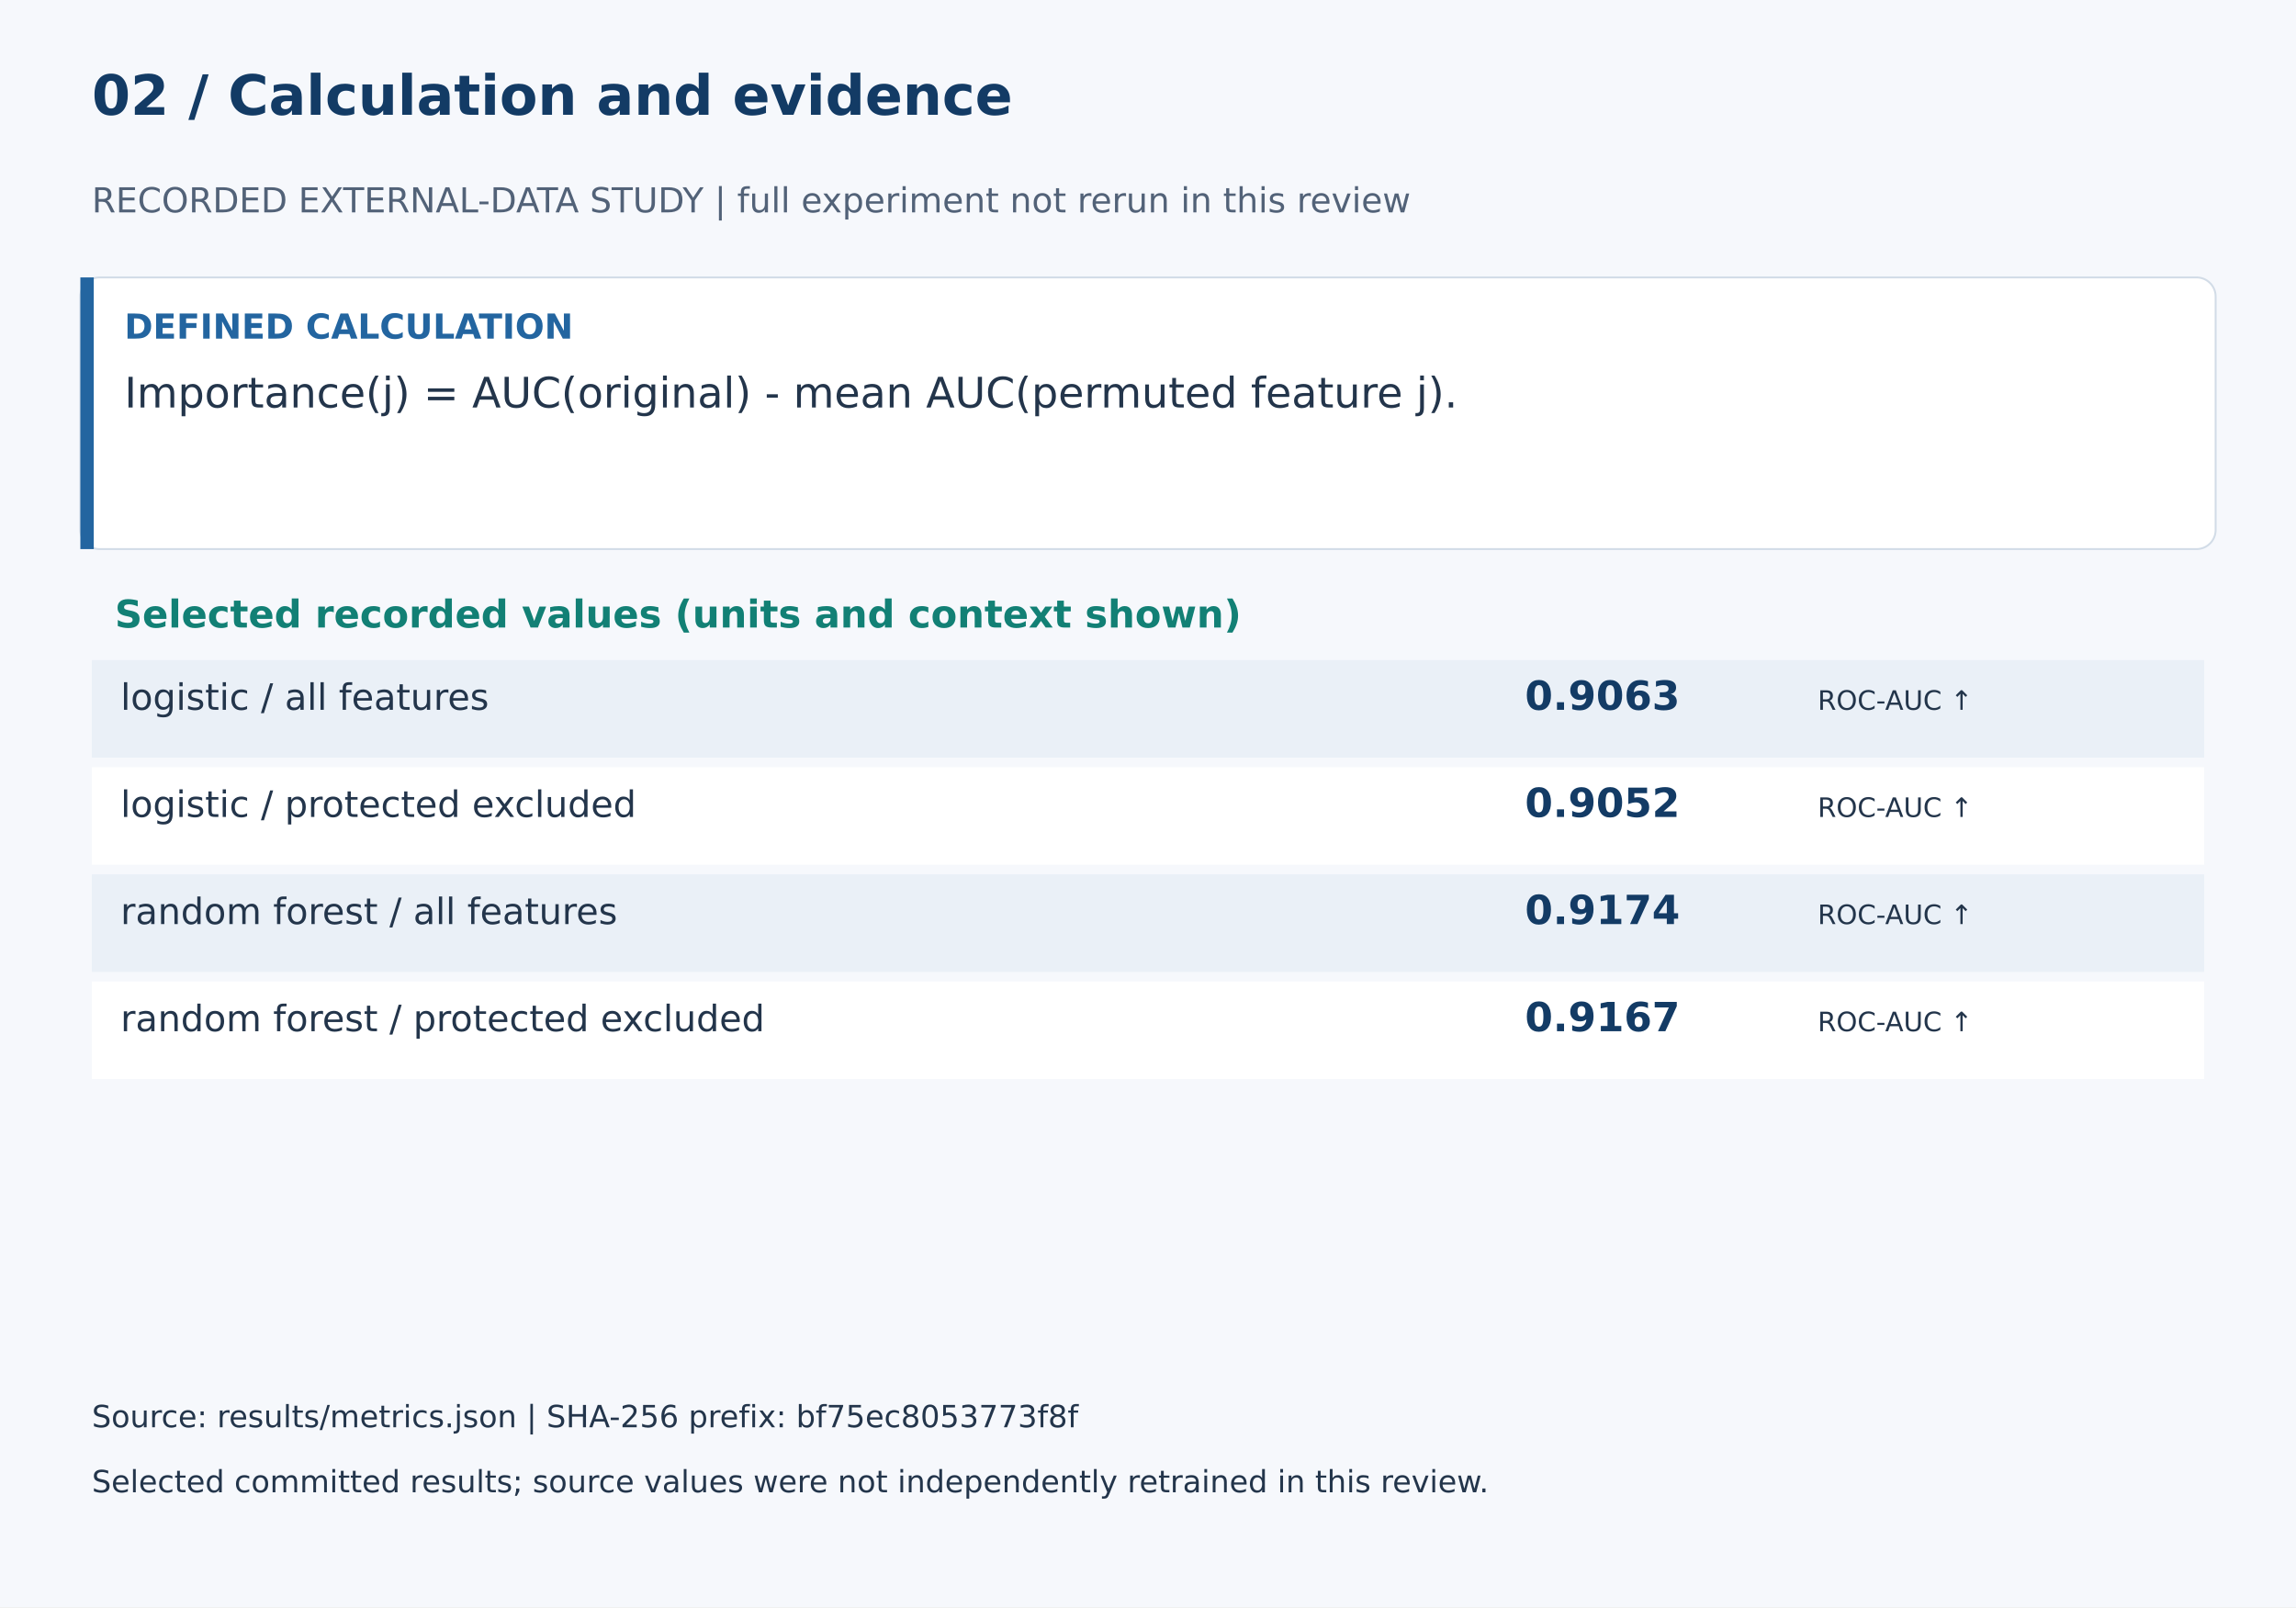
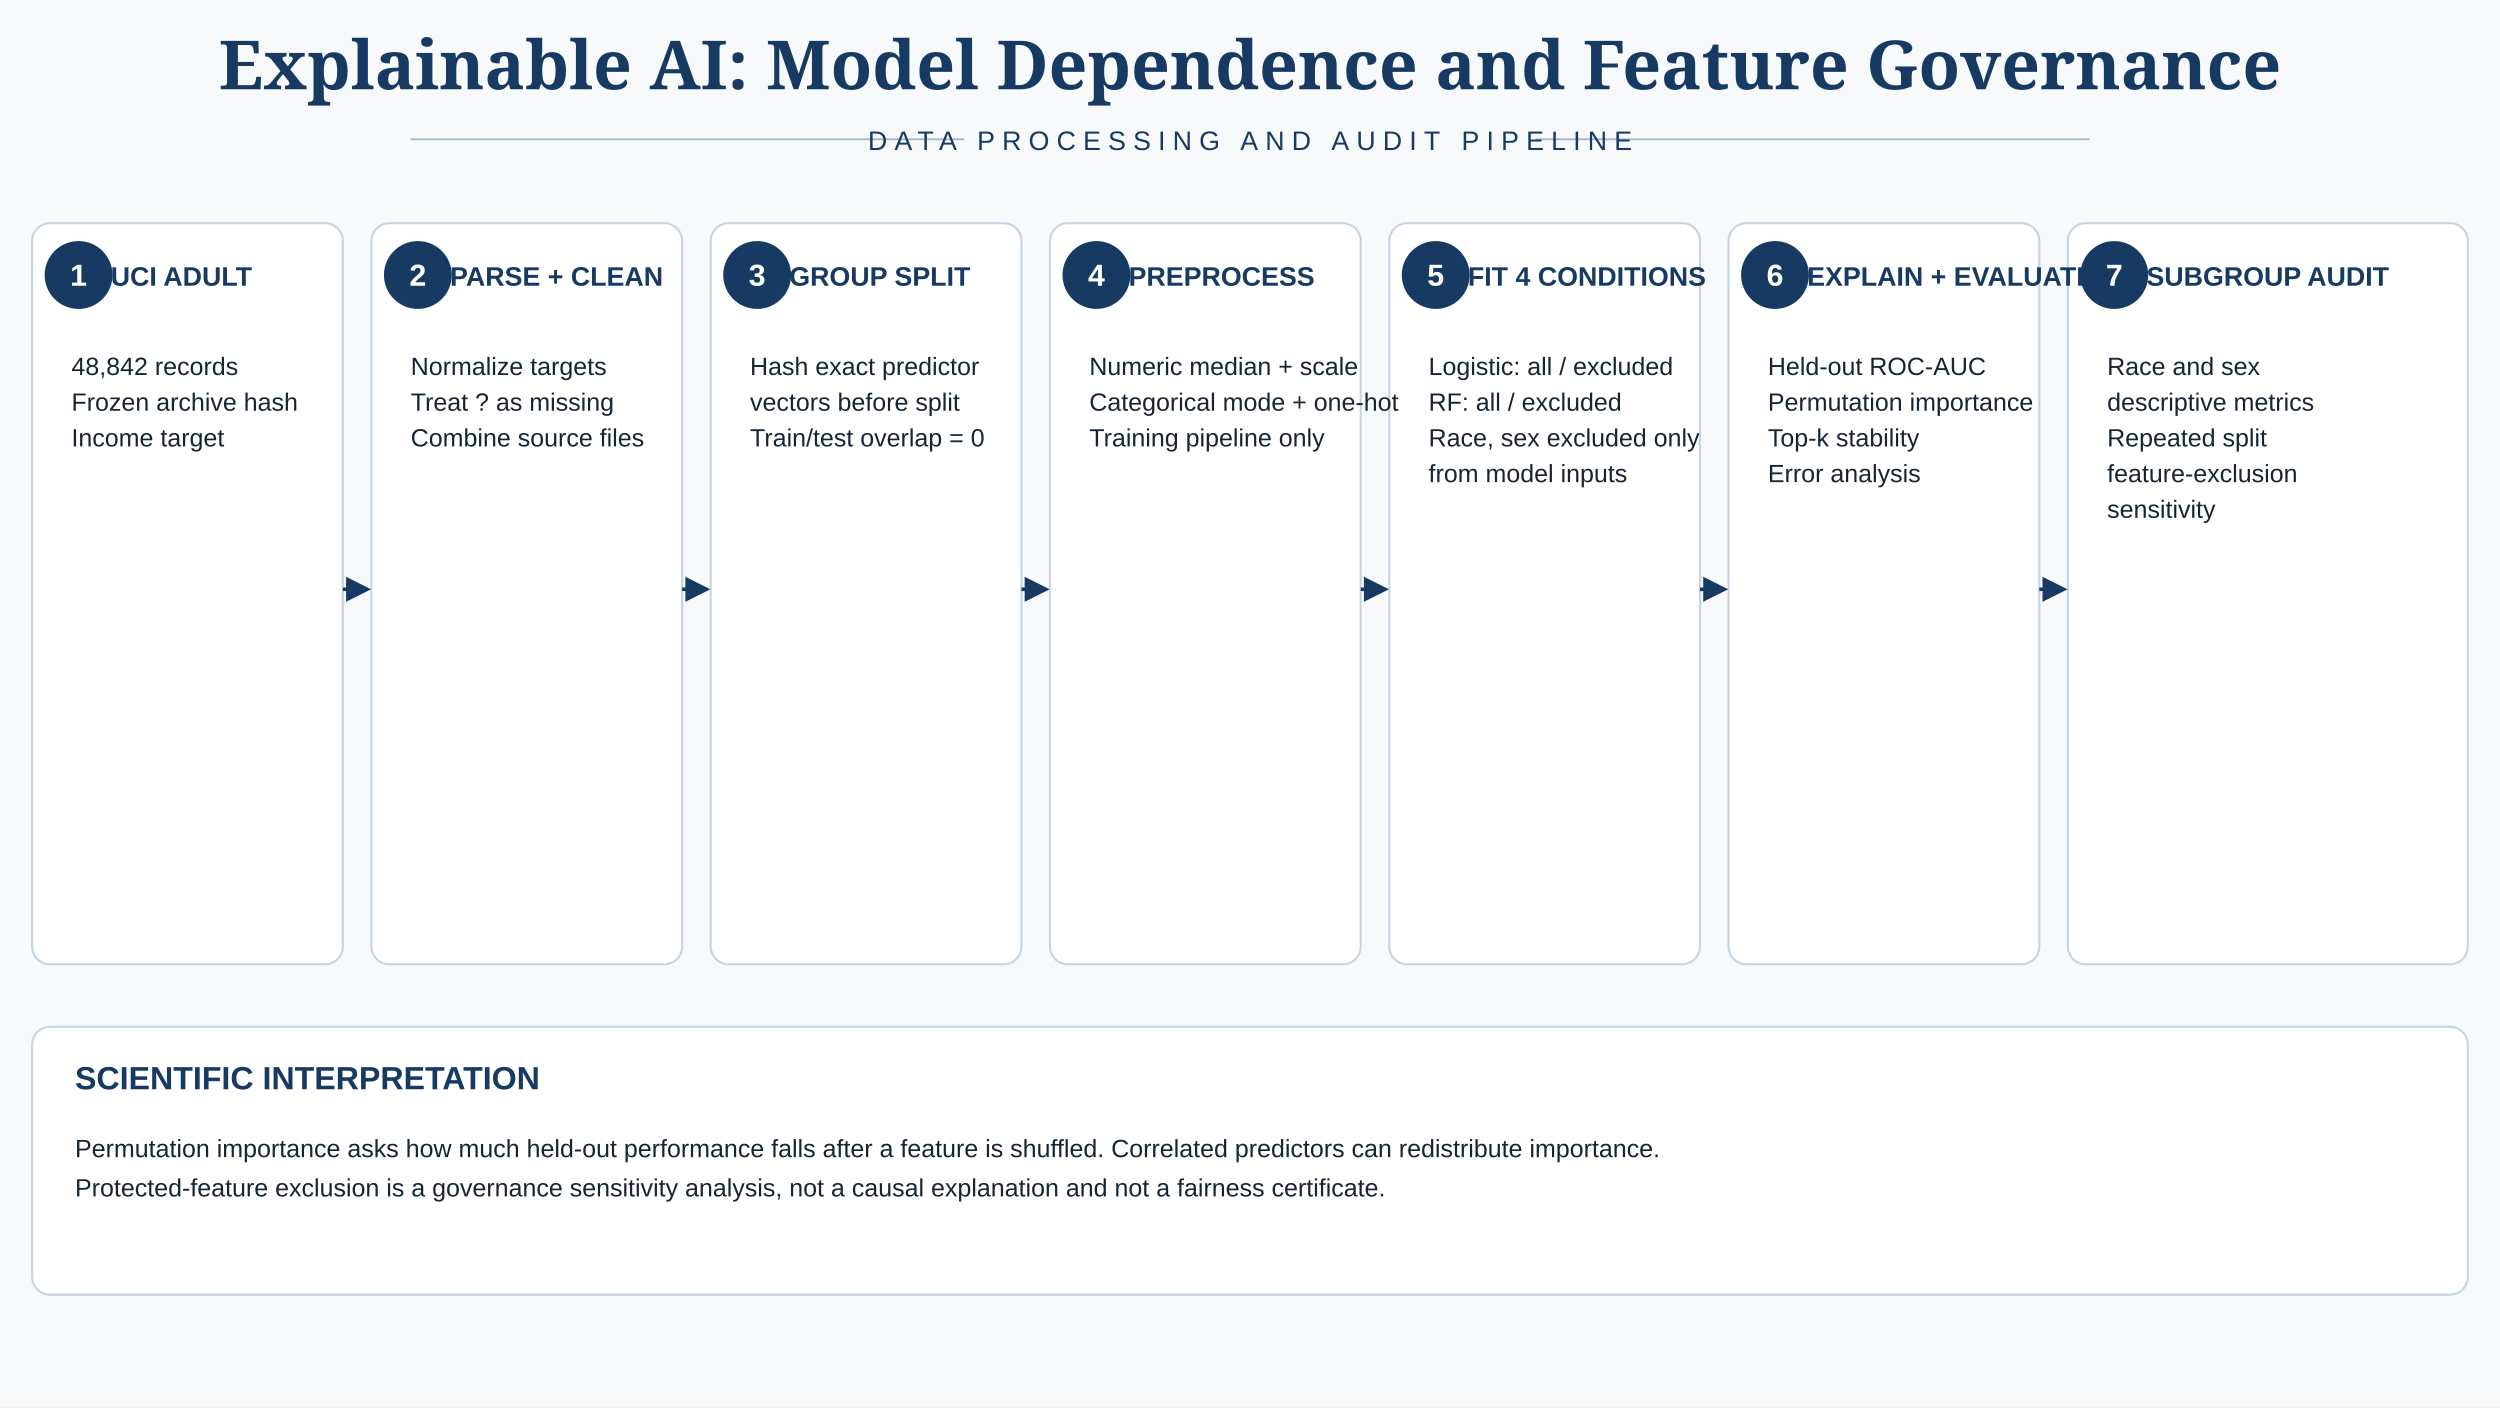
- <svg xmlns="http://www.w3.org/2000/svg" width="1200" height="840" viewBox="0 0 1200 840" role="img">
-   <rect width="1200" height="840" fill="#f6f8fc" />
-   <text x="48" y="60" font-family="DejaVu Sans,Arial,sans-serif" font-size="29" fill="#133b65" font-weight="700">02 / Calculation and evidence</text>
-   <text x="48" y="111" font-family="DejaVu Sans,Arial,sans-serif" font-size="18" fill="#526278" font-weight="400">RECORDED EXTERNAL-DATA STUDY | full experiment not rerun in this review</text>
-   <rect x="42" y="145" width="1116" height="142" rx="10" fill="white" stroke="#d2dce7" />
-   <rect x="42" y="145" width="7" height="142" fill="#2365a0" />
-   <text x="65" y="177" font-family="DejaVu Sans,Arial,sans-serif" font-size="18" fill="#2365a0" font-weight="700">DEFINED CALCULATION</text>
-   <text x="65" y="213" font-family="DejaVu Sans,Arial,sans-serif" font-size="22" fill="#23354b" font-weight="400">Importance(j) = AUC(original) - mean AUC(permuted feature j).</text>
-   <text x="60" y="328" font-family="DejaVu Sans,Arial,sans-serif" font-size="20" fill="#128075" font-weight="700">Selected recorded values (units and context shown)</text>
-   <rect x="48" y="345" width="1104" height="51" fill="#eaf0f7" />
-   <text x="63" y="371" font-family="DejaVu Sans,Arial,sans-serif" font-size="19" fill="#23354b" font-weight="400">logistic / all features</text>
-   <text x="797" y="371" font-family="DejaVu Sans,Arial,sans-serif" font-size="21" fill="#133b65" font-weight="700">0.9063</text>
-   <text x="950" y="371" font-family="DejaVu Sans,Arial,sans-serif" font-size="14" fill="#23354b" font-weight="400">ROC-AUC ↑</text>
-   <rect x="48" y="401" width="1104" height="51" fill="#ffffff" />
-   <text x="63" y="427" font-family="DejaVu Sans,Arial,sans-serif" font-size="19" fill="#23354b" font-weight="400">logistic / protected excluded</text>
-   <text x="797" y="427" font-family="DejaVu Sans,Arial,sans-serif" font-size="21" fill="#133b65" font-weight="700">0.9052</text>
-   <text x="950" y="427" font-family="DejaVu Sans,Arial,sans-serif" font-size="14" fill="#23354b" font-weight="400">ROC-AUC ↑</text>
-   <rect x="48" y="457" width="1104" height="51" fill="#eaf0f7" />
-   <text x="63" y="483" font-family="DejaVu Sans,Arial,sans-serif" font-size="19" fill="#23354b" font-weight="400">random forest / all features</text>
-   <text x="797" y="483" font-family="DejaVu Sans,Arial,sans-serif" font-size="21" fill="#133b65" font-weight="700">0.9174</text>
-   <text x="950" y="483" font-family="DejaVu Sans,Arial,sans-serif" font-size="14" fill="#23354b" font-weight="400">ROC-AUC ↑</text>
-   <rect x="48" y="513" width="1104" height="51" fill="#ffffff" />
-   <text x="63" y="539" font-family="DejaVu Sans,Arial,sans-serif" font-size="19" fill="#23354b" font-weight="400">random forest / protected excluded</text>
-   <text x="797" y="539" font-family="DejaVu Sans,Arial,sans-serif" font-size="21" fill="#133b65" font-weight="700">0.9167</text>
-   <text x="950" y="539" font-family="DejaVu Sans,Arial,sans-serif" font-size="14" fill="#23354b" font-weight="400">ROC-AUC ↑</text>
-   <text x="48" y="746" font-family="DejaVu Sans,Arial,sans-serif" font-size="16" fill="#23354b" font-weight="400">Source: results/metrics.json | SHA-256 prefix: bf75ec8053773f8f</text>
-   <text x="48" y="780" font-family="DejaVu Sans,Arial,sans-serif" font-size="16" fill="#23354b" font-weight="400">Selected committed results; source values were not independently retrained in this review.</text>
+ <svg xmlns="http://www.w3.org/2000/svg" viewBox="0 0 1400 788" role="img" aria-labelledby="title desc">
+   <rect width="1400" height="788" fill="#F7F9FB" />
+   <style>
+ .title{font-family:Georgia,serif;font-weight:700;fill:#173A63;font-size:38px}
+ .subtitle{font-family:Arial,sans-serif;fill:#173A63;font-size:15px;letter-spacing:4px}
+ .h{font-family:Arial,sans-serif;font-weight:700;fill:#173A63;font-size:18px}
+ .h2{font-family:Arial,sans-serif;font-weight:700;fill:#173A63;font-size:15px}
+ .txt{font-family:Arial,sans-serif;fill:#172533;font-size:14px}
+ .sm{font-family:Arial,sans-serif;fill:#5C6B78;font-size:12px}
+ .metric{font-family:Georgia,serif;font-weight:700;fill:#173A63;font-size:24px}
+ .card{fill:#FFFFFF;stroke:#C8D5E1;stroke-width:1.2}
+ .soft{fill:#EAF2F8;stroke:#D9E6F0;stroke-width:1}
+ .warn{fill:#FFF0EF;stroke:#E7C2BE;stroke-width:1}
+ .good{fill:#EAF6F1;stroke:#C2DED3;stroke-width:1}
+ .flow{stroke:#173A63;stroke-width:2;fill:none;marker-end:url(#arrow)}
+ .axis{stroke:#8094A7;stroke-width:1.2}
+ </style>
+   <defs>
+     <marker id="arrow" viewBox="0 0 10 10" refX="8" refY="5" markerWidth="7" markerHeight="7" orient="auto">
+       <path d="M0 0 L10 5 L0 10z" fill="#173A63" />
+     </marker>
+   </defs>
+   <text x="700" y="50" text-anchor="middle" class="title">Explainable AI: Model Dependence and Feature Governance</text>
+   <line x1="230" y1="78" x2="540" y2="78" stroke="#9DB5CB" />
+   <line x1="860" y1="78" x2="1170" y2="78" stroke="#9DB5CB" />
+   <text x="700" y="84" text-anchor="middle" class="subtitle">DATA PROCESSING AND AUDIT PIPELINE</text>
+   <rect x="18" y="125" width="174" height="415" rx="10" class="card" />
+   <circle cx="44" cy="154" r="19" fill="#173A63" />
+   <text x="44" y="160" text-anchor="middle" fill="white" font-family="Arial" font-weight="700" font-size="17">1</text>
+   <rect x="208" y="125" width="174" height="415" rx="10" class="card" />
+   <circle cx="234" cy="154" r="19" fill="#173A63" />
+   <text x="234" y="160" text-anchor="middle" fill="white" font-family="Arial" font-weight="700" font-size="17">2</text>
+   <rect x="398" y="125" width="174" height="415" rx="10" class="card" />
+   <circle cx="424" cy="154" r="19" fill="#173A63" />
+   <text x="424" y="160" text-anchor="middle" fill="white" font-family="Arial" font-weight="700" font-size="17">3</text>
+   <rect x="588" y="125" width="174" height="415" rx="10" class="card" />
+   <circle cx="614" cy="154" r="19" fill="#173A63" />
+   <text x="614" y="160" text-anchor="middle" fill="white" font-family="Arial" font-weight="700" font-size="17">4</text>
+   <rect x="778" y="125" width="174" height="415" rx="10" class="card" />
+   <circle cx="804" cy="154" r="19" fill="#173A63" />
+   <text x="804" y="160" text-anchor="middle" fill="white" font-family="Arial" font-weight="700" font-size="17">5</text>
+   <rect x="968" y="125" width="174" height="415" rx="10" class="card" />
+   <circle cx="994" cy="154" r="19" fill="#173A63" />
+   <text x="994" y="160" text-anchor="middle" fill="white" font-family="Arial" font-weight="700" font-size="17">6</text>
+   <rect x="1158" y="125" width="224" height="415" rx="10" class="card" />
+   <circle cx="1184" cy="154" r="19" fill="#173A63" />
+   <text x="1184" y="160" text-anchor="middle" fill="white" font-family="Arial" font-weight="700" font-size="17">7</text>
+   <text x="62" y="160" class="h2">UCI ADULT</text>
+   <text x="40" y="210" class="txt">
+     <tspan x="40">48,842 records</tspan>
+     <tspan x="40" dy="20">Frozen archive hash</tspan>
+     <tspan x="40" dy="20">Income target</tspan>
+   </text>
+   <text x="252" y="160" class="h2">PARSE + CLEAN</text>
+   <text x="230" y="210" class="txt">
+     <tspan x="230">Normalize targets</tspan>
+     <tspan x="230" dy="20">Treat ? as missing</tspan>
+     <tspan x="230" dy="20">Combine source files</tspan>
+   </text>
+   <text x="442" y="160" class="h2">GROUP SPLIT</text>
+   <text x="420" y="210" class="txt">
+     <tspan x="420">Hash exact predictor</tspan>
+     <tspan x="420" dy="20">vectors before split</tspan>
+     <tspan x="420" dy="20">Train/test overlap = 0</tspan>
+   </text>
+   <text x="632" y="160" class="h2">PREPROCESS</text>
+   <text x="610" y="210" class="txt">
+     <tspan x="610">Numeric median + scale</tspan>
+     <tspan x="610" dy="20">Categorical mode + one-hot</tspan>
+     <tspan x="610" dy="20">Training pipeline only</tspan>
+   </text>
+   <text x="822" y="160" class="h2">FIT 4 CONDITIONS</text>
+   <text x="800" y="210" class="txt">
+     <tspan x="800">Logistic: all / excluded</tspan>
+     <tspan x="800" dy="20">RF: all / excluded</tspan>
+     <tspan x="800" dy="20">Race, sex excluded only</tspan>
+     <tspan x="800" dy="20">from model inputs</tspan>
+   </text>
+   <text x="1012" y="160" class="h2">EXPLAIN + EVALUATE</text>
+   <text x="990" y="210" class="txt">
+     <tspan x="990">Held-out ROC-AUC</tspan>
+     <tspan x="990" dy="20">Permutation importance</tspan>
+     <tspan x="990" dy="20">Top-k stability</tspan>
+     <tspan x="990" dy="20">Error analysis</tspan>
+   </text>
+   <text x="1202" y="160" class="h2">SUBGROUP AUDIT</text>
+   <text x="1180" y="210" class="txt">
+     <tspan x="1180">Race and sex</tspan>
+     <tspan x="1180" dy="20">descriptive metrics</tspan>
+     <tspan x="1180" dy="20">Repeated split</tspan>
+     <tspan x="1180" dy="20">feature-exclusion</tspan>
+     <tspan x="1180" dy="20">sensitivity</tspan>
+   </text>
+   <path d="M192 330 L205 330" class="flow" />
+   <path d="M382 330 L395 330" class="flow" />
+   <path d="M572 330 L585 330" class="flow" />
+   <path d="M762 330 L775 330" class="flow" />
+   <path d="M952 330 L965 330" class="flow" />
+   <path d="M1142 330 L1155 330" class="flow" />
+   <rect x="18" y="575" width="1364" height="150" rx="10" class="card" />
+   <text x="42" y="610" class="h">SCIENTIFIC INTERPRETATION</text>
+   <text x="42" y="648" class="txt">
+     <tspan x="42">Permutation importance asks how much held-out performance falls after a feature is shuffled. Correlated predictors can redistribute importance.</tspan>
+     <tspan x="42" dy="22">Protected-feature exclusion is a governance sensitivity analysis, not a causal explanation and not a fairness certificate.</tspan>
+   </text>
</svg>
